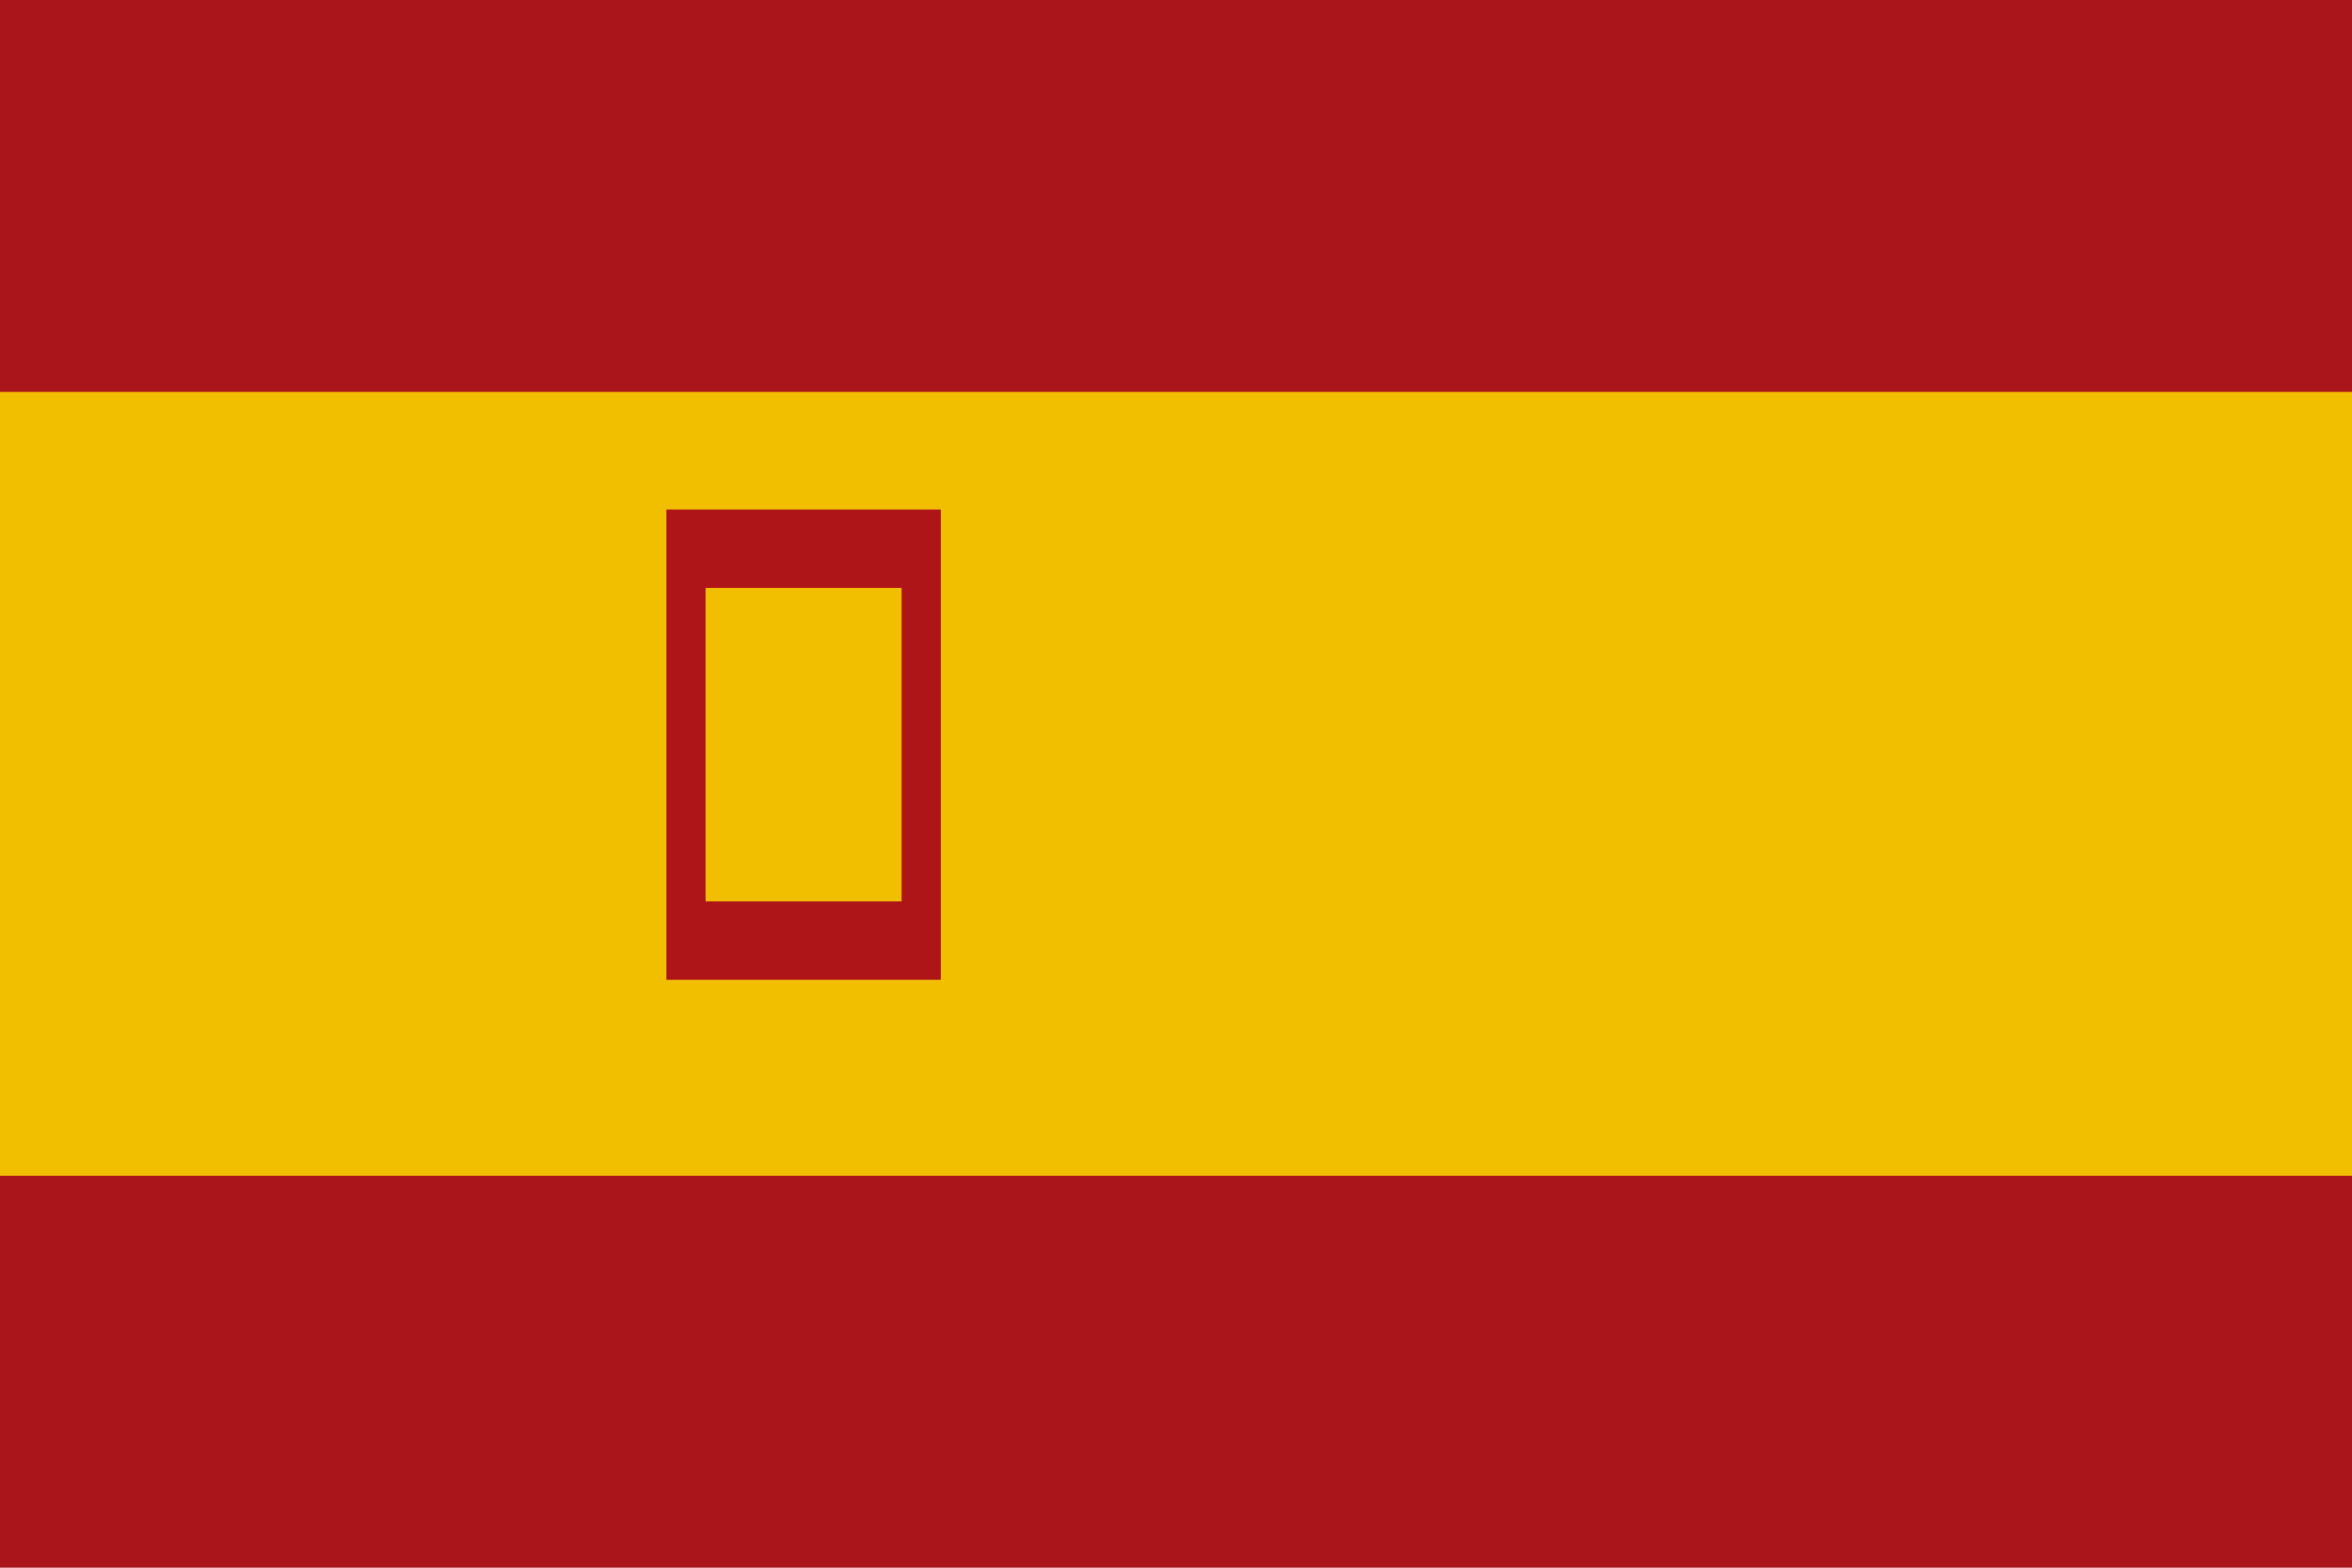
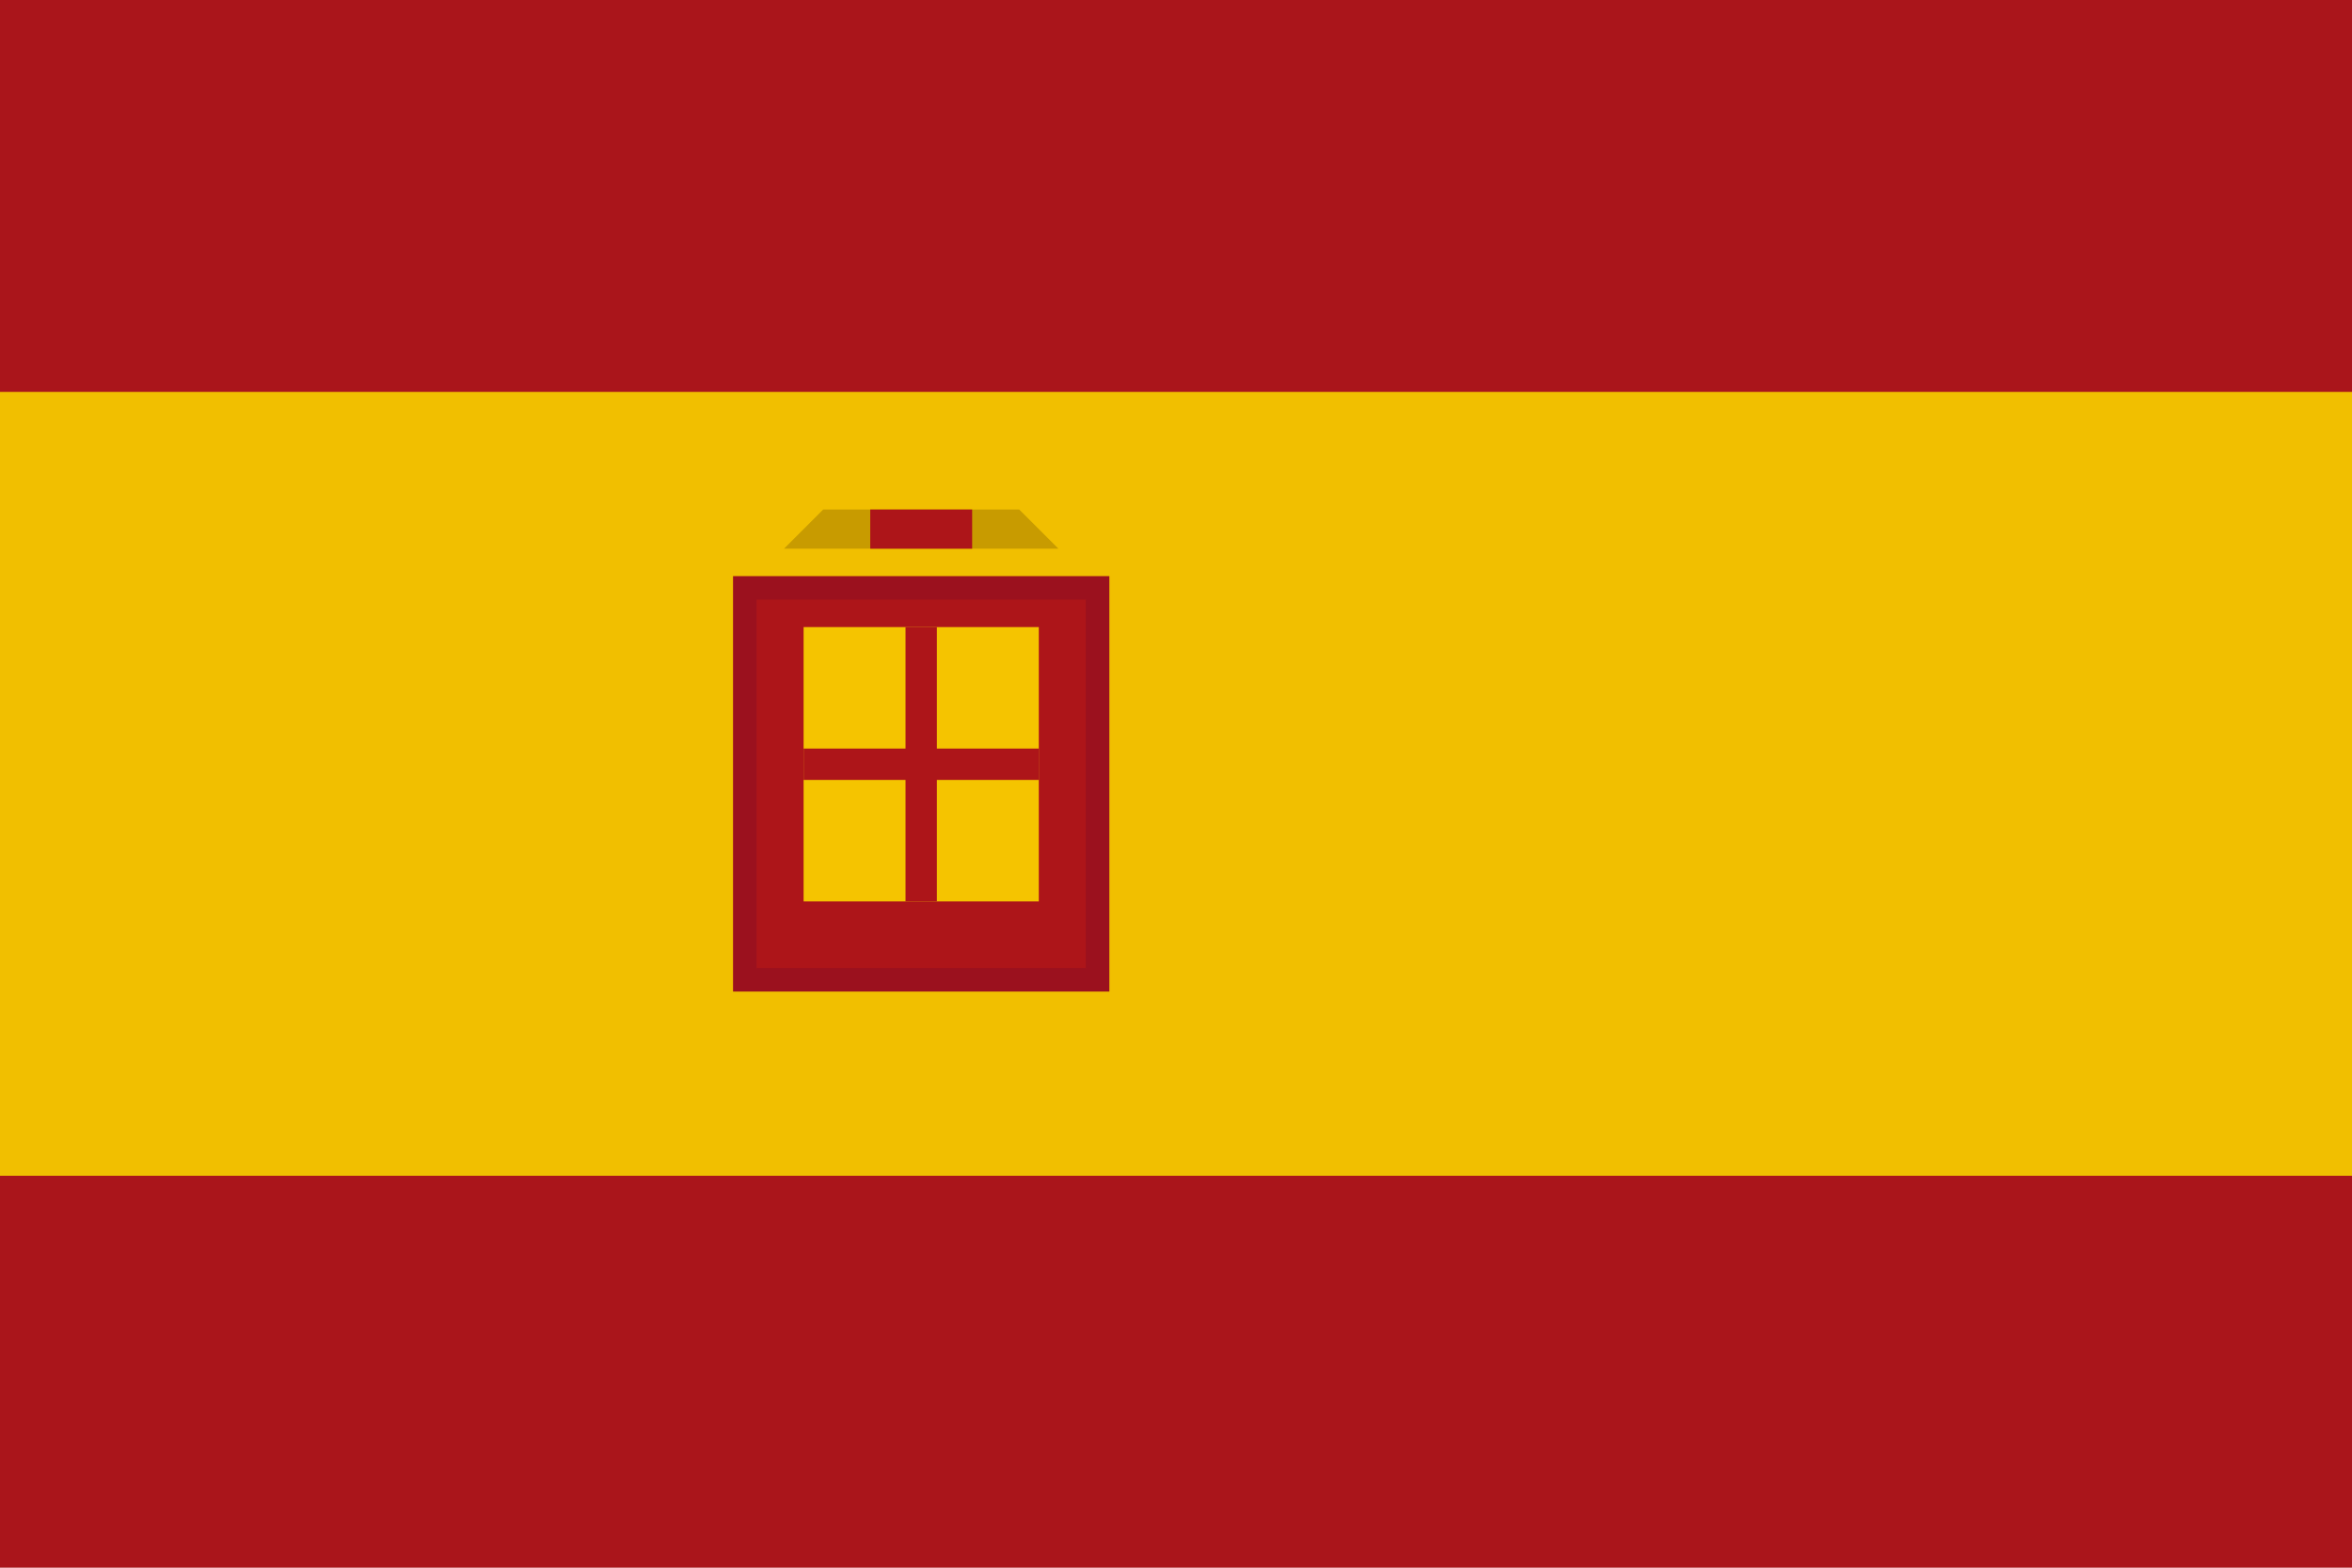
- <svg xmlns="http://www.w3.org/2000/svg" viewBox="0 0 60 40">
-   <path fill="#aa151b" d="M0 0h60v40H0z" />
-   <path fill="#f1bf00" d="M0 10h60v20H0z" />
-   <path fill="#ad1519" d="M17 13h7v12h-7z" />
-   <path fill="#f1bf00" d="M18 15h5v8h-5z" />
+ <svg xmlns="http://www.w3.org/2000/svg" viewBox="0 0 60 40" role="img" aria-label="Bandera de España">
+   <rect width="60" height="40" fill="#aa151b" />
+   <rect y="10" width="60" height="20" fill="#f1bf00" />
+   <g transform="translate(19 13)">
+     <path d="M0 2h9v10H0z" fill="#ad1519" stroke="#9b111e" stroke-width=".6" />
+     <path d="M1.5 3h6v7h-6z" fill="#f5c400" />
+     <path d="M4.5 3v7M1.5 6.5h6" stroke="#ad1519" stroke-width=".8" />
+     <path d="M1 1h7l-1-1H2z" fill="#c89b00" />
+     <path d="M3.2 0h2.6v1H3.2z" fill="#ad1519" />
+   </g>
</svg>
